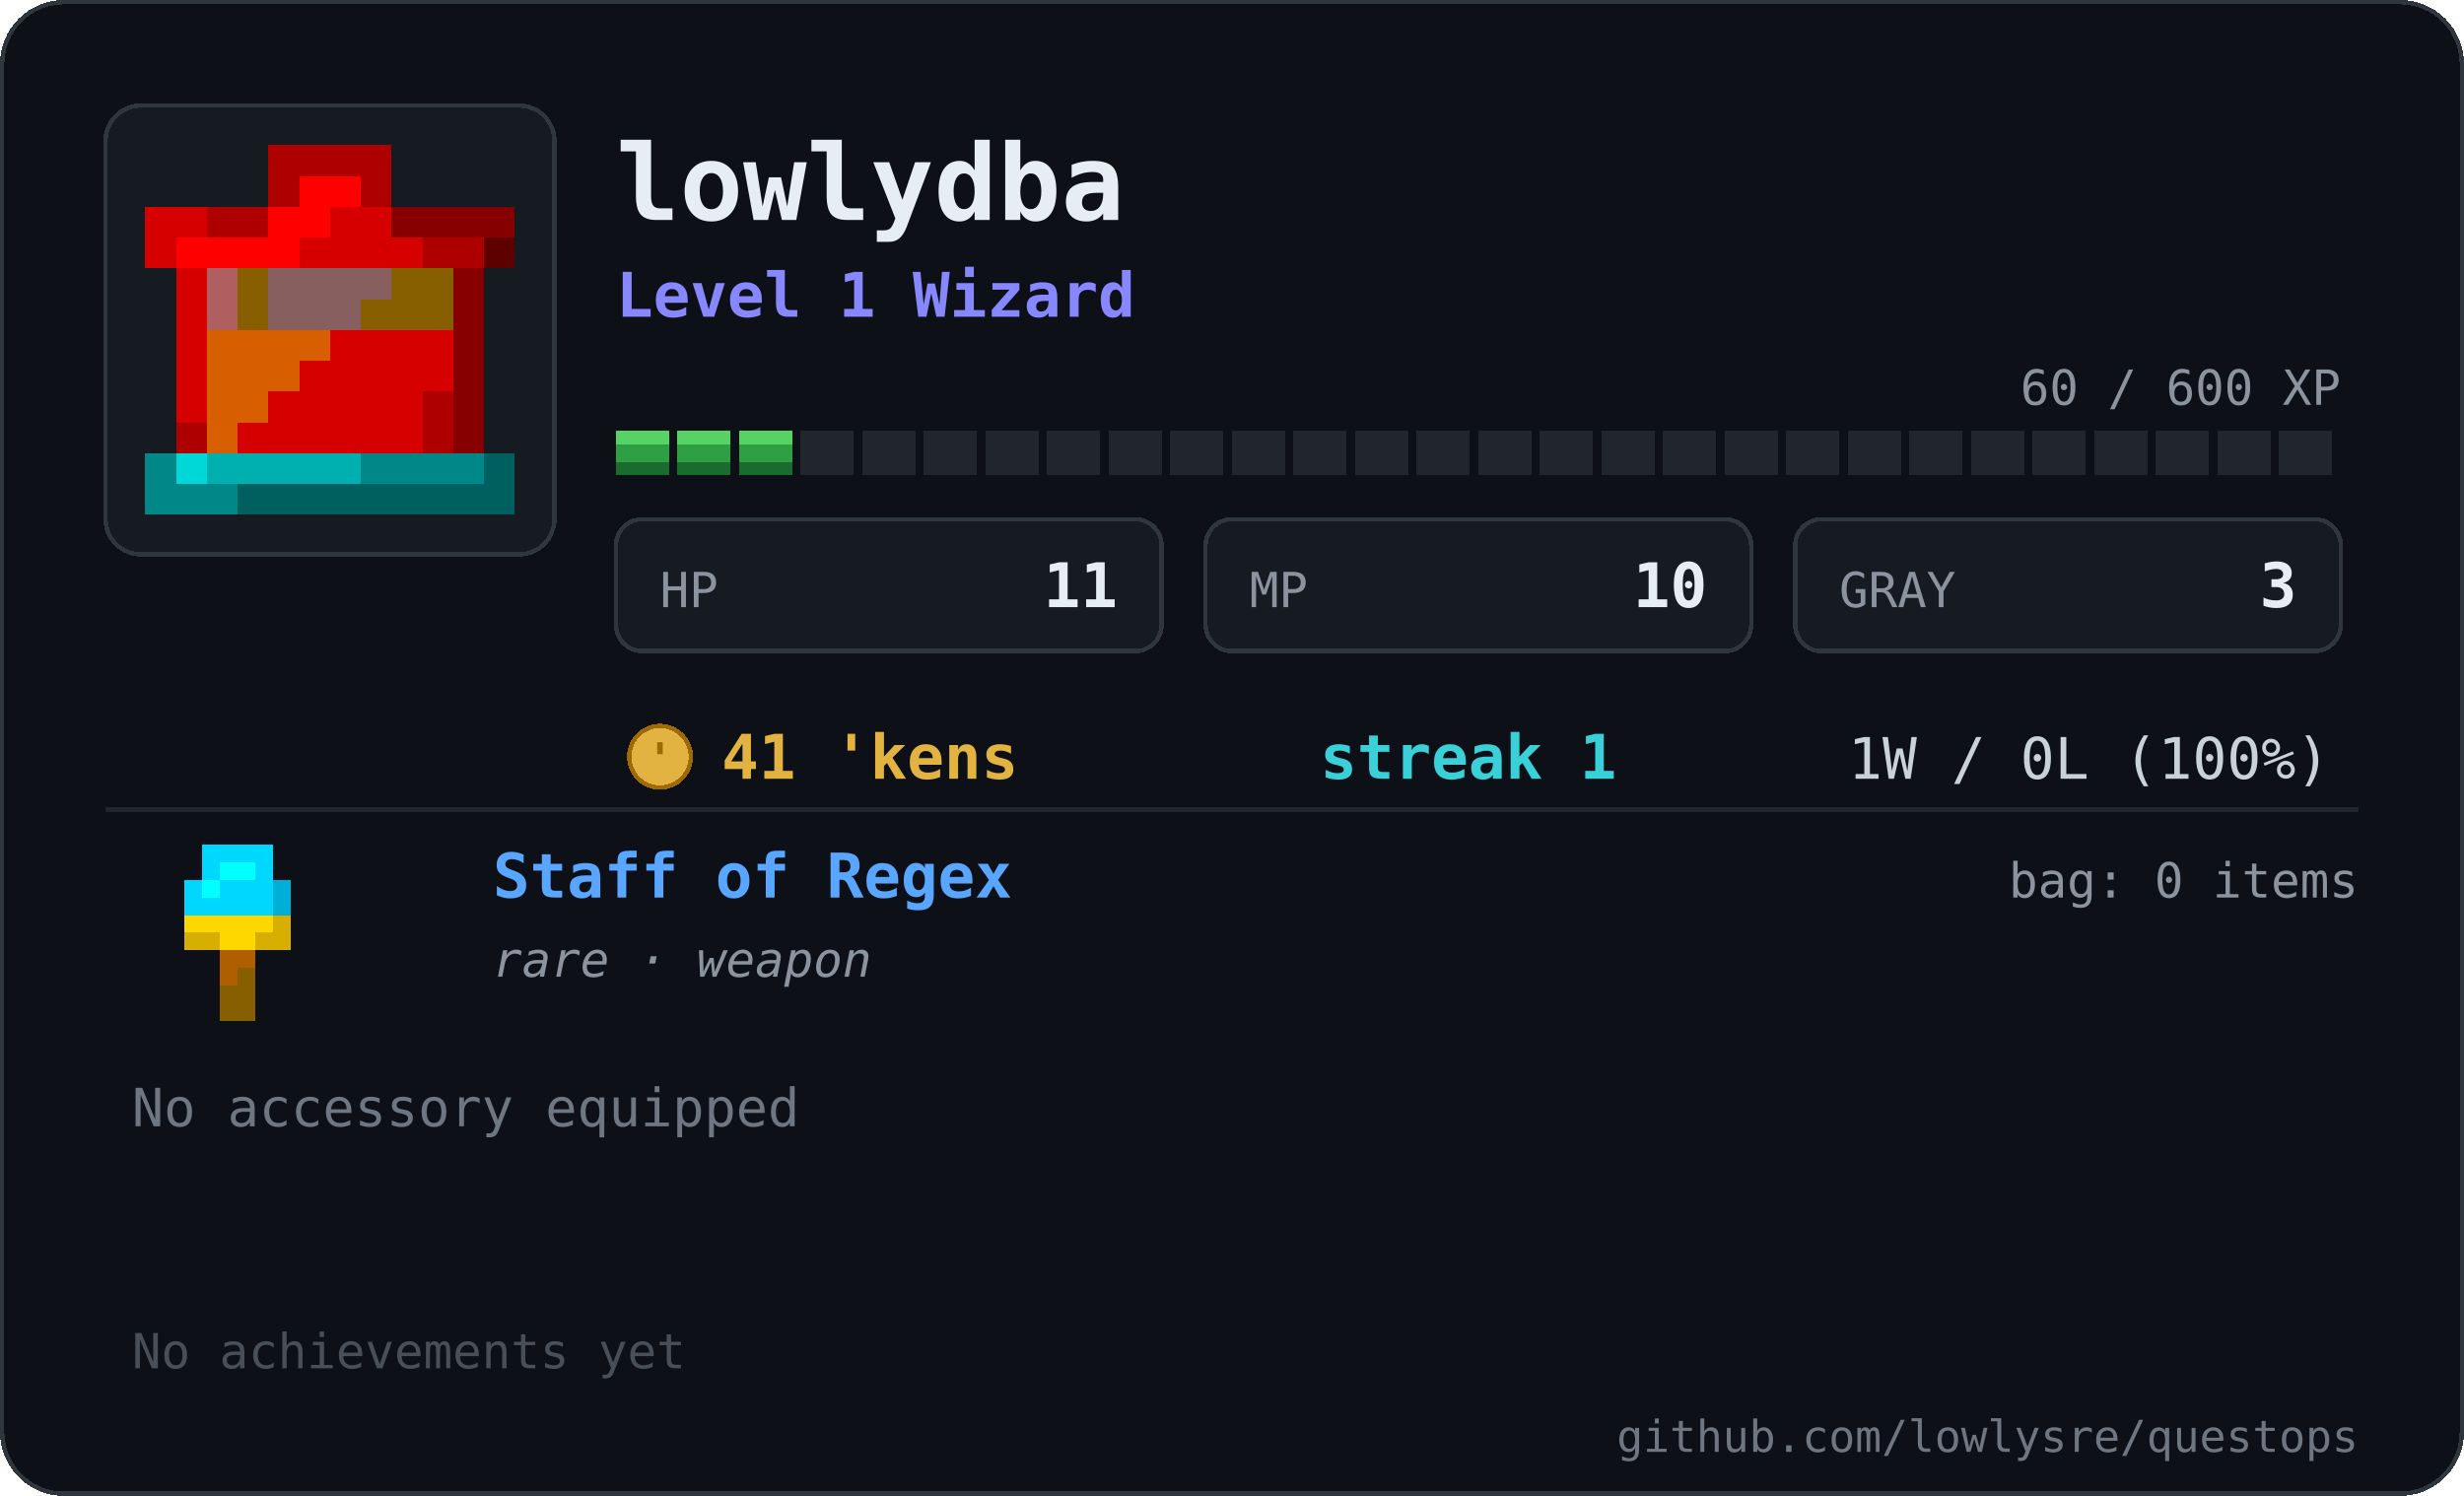
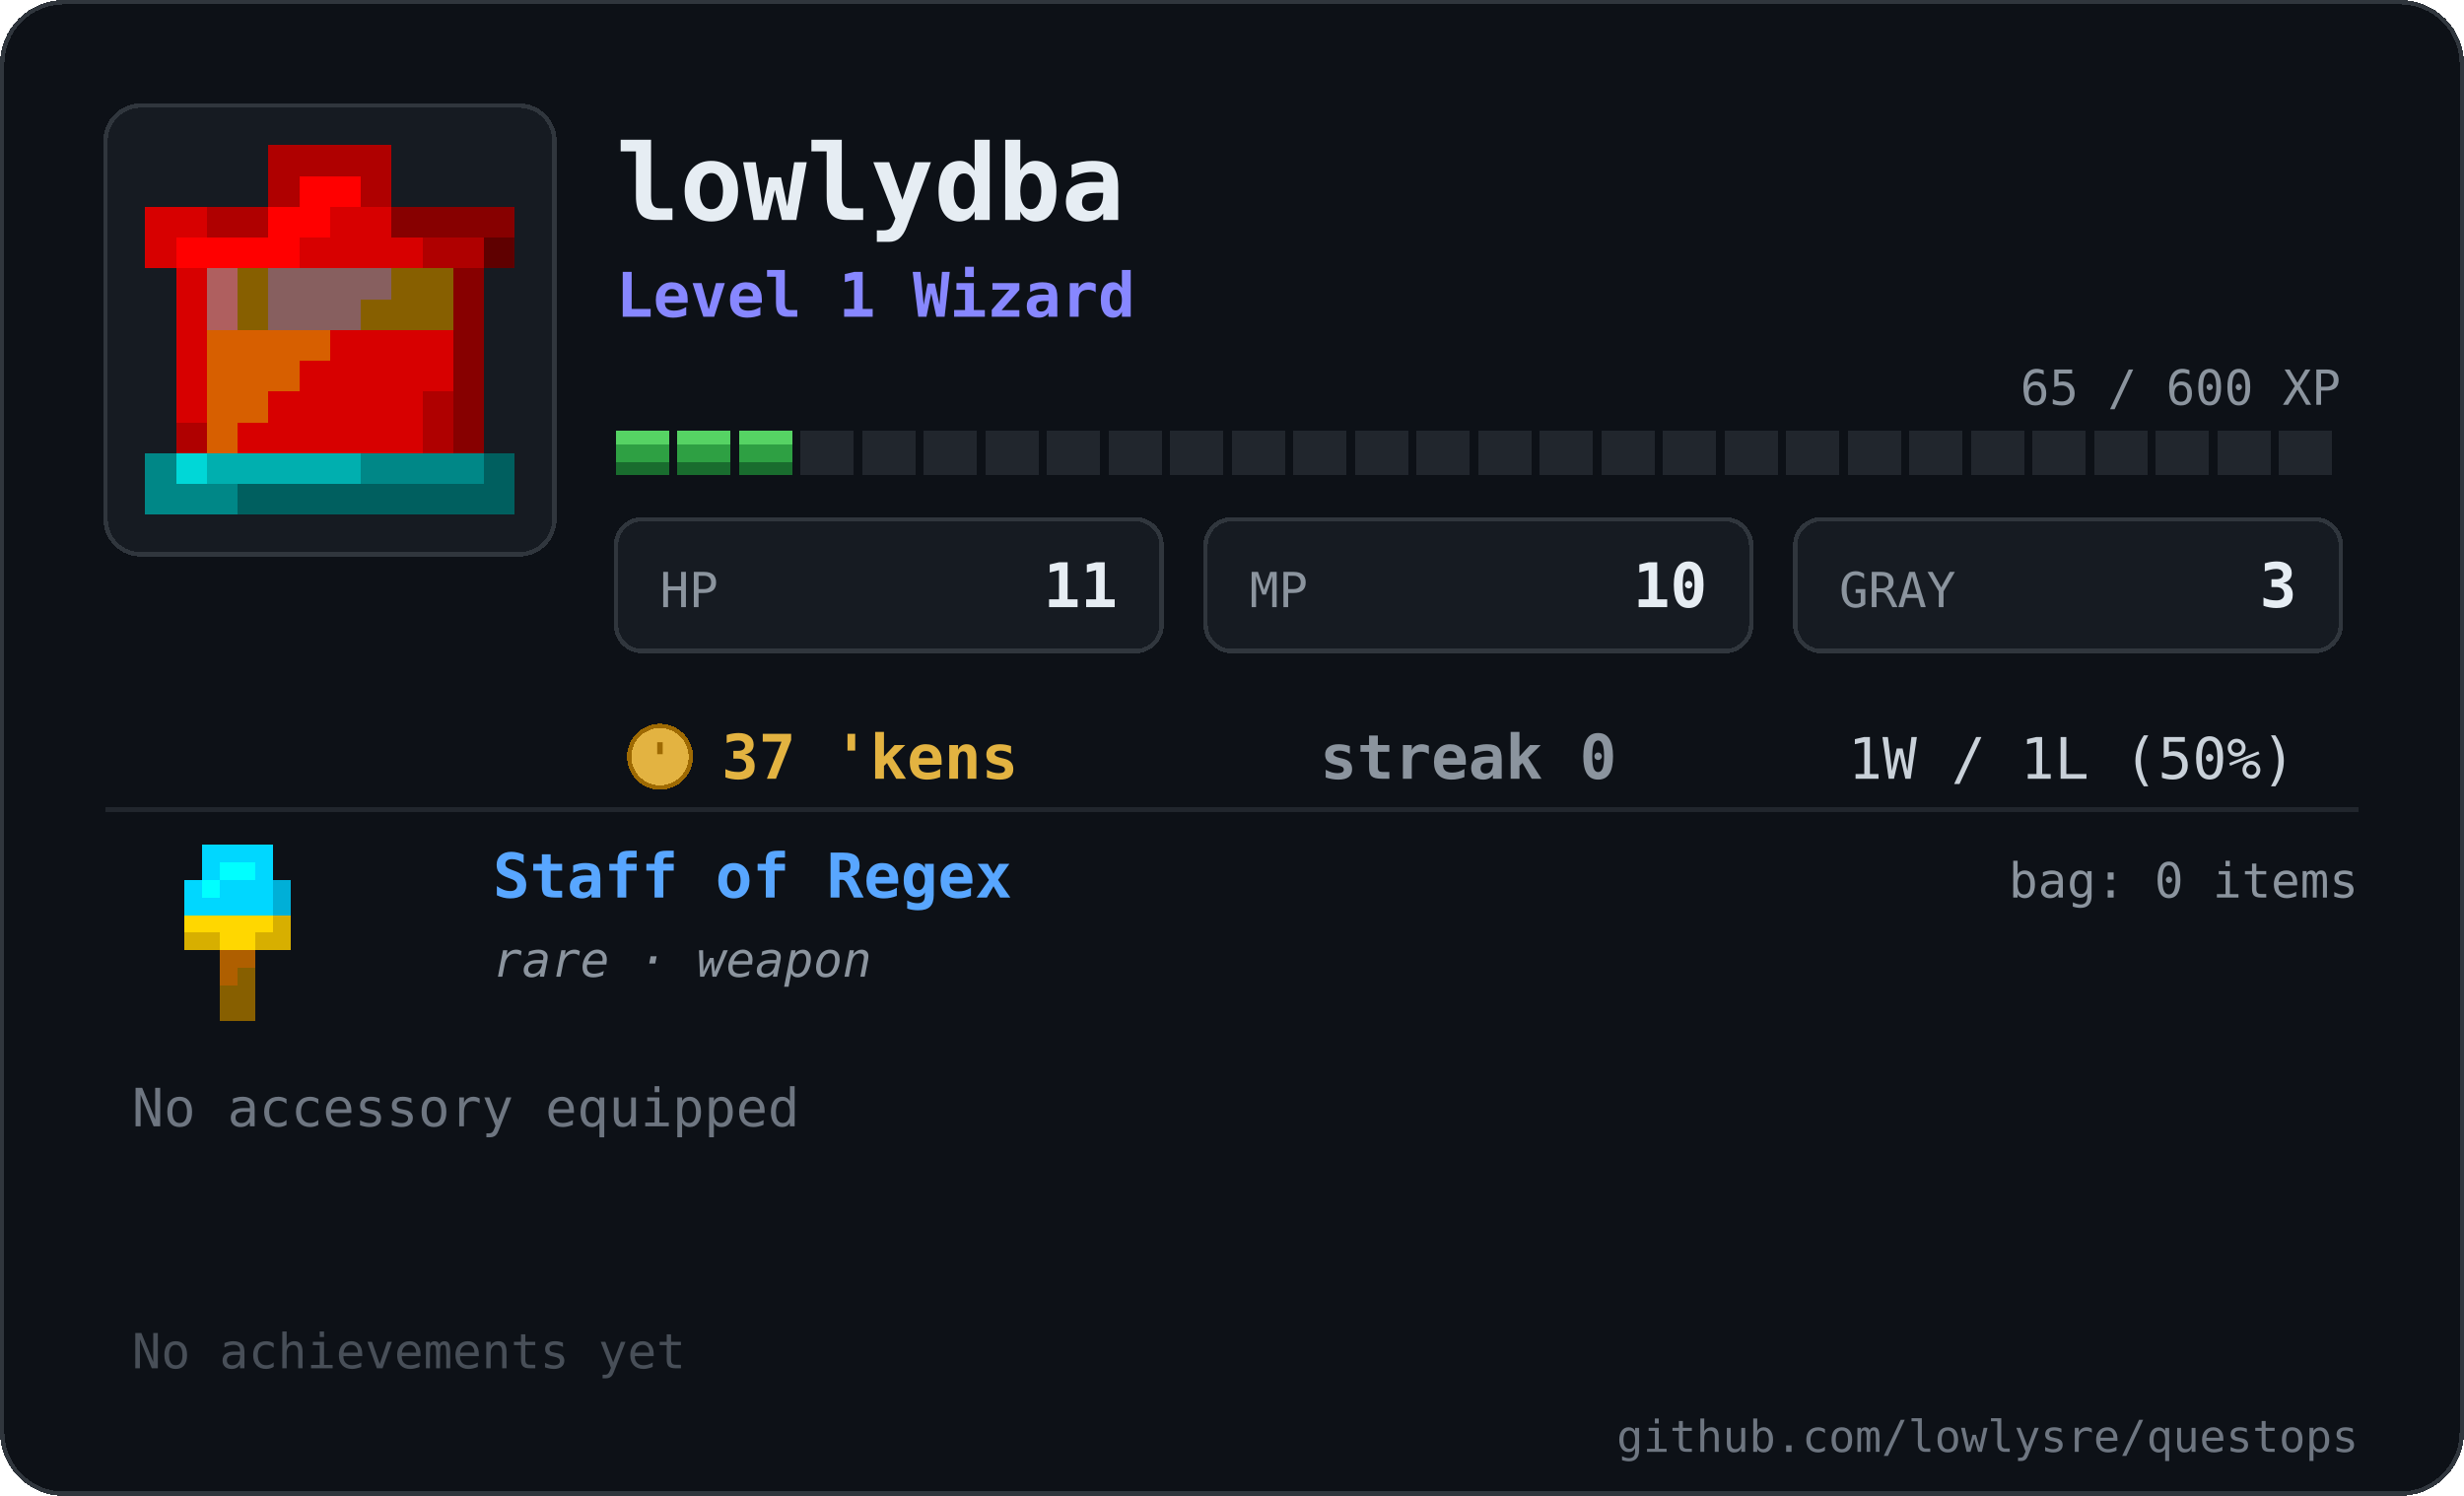
<svg xmlns="http://www.w3.org/2000/svg" width="560" height="340" viewBox="0 0 560 340" shape-rendering="crispEdges" role="img" aria-label="lowlydba, level 1 Wizard">
  <rect x="0.5" y="0.5" width="559" height="339" rx="14" fill="#0d1117" stroke="#30363d" />
  <rect x="24" y="24" width="102" height="102" rx="8" fill="#161b22" stroke="#30363d" />
  <rect x="61" y="33" width="28" height="7" fill="#af0000" />
  <rect x="61" y="40" width="7" height="7" fill="#af0000" />
  <rect x="68" y="40" width="14" height="7" fill="#ff0000" />
  <rect x="82" y="40" width="7" height="7" fill="#af0000" />
  <rect x="33" y="47" width="14" height="7" fill="#d70000" />
  <rect x="47" y="47" width="14" height="7" fill="#af0000" />
  <rect x="61" y="47" width="14" height="7" fill="#ff0000" />
  <rect x="75" y="47" width="14" height="7" fill="#d70000" />
  <rect x="89" y="47" width="28" height="7" fill="#870000" />
  <rect x="33" y="54" width="7" height="7" fill="#d70000" />
  <rect x="40" y="54" width="28" height="7" fill="#ff0000" />
  <rect x="68" y="54" width="28" height="7" fill="#d70000" />
  <rect x="96" y="54" width="14" height="7" fill="#af0000" />
  <rect x="110" y="54" width="7" height="7" fill="#5f0000" />
  <rect x="40" y="61" width="7" height="7" fill="#d70000" />
  <rect x="47" y="61" width="7" height="7" fill="#af5f5f" />
  <rect x="54" y="61" width="7" height="7" fill="#875f00" />
  <rect x="61" y="61" width="28" height="7" fill="#875f5f" />
  <rect x="89" y="61" width="14" height="7" fill="#875f00" />
  <rect x="103" y="61" width="7" height="7" fill="#870000" />
  <rect x="40" y="68" width="7" height="7" fill="#d70000" />
  <rect x="47" y="68" width="7" height="7" fill="#af5f5f" />
  <rect x="54" y="68" width="7" height="7" fill="#875f00" />
  <rect x="61" y="68" width="21" height="7" fill="#875f5f" />
  <rect x="82" y="68" width="21" height="7" fill="#875f00" />
  <rect x="103" y="68" width="7" height="7" fill="#870000" />
  <rect x="40" y="75" width="7" height="7" fill="#d70000" />
  <rect x="47" y="75" width="28" height="7" fill="#d75f00" />
  <rect x="75" y="75" width="28" height="7" fill="#d70000" />
  <rect x="103" y="75" width="7" height="7" fill="#870000" />
  <rect x="40" y="82" width="7" height="7" fill="#d70000" />
  <rect x="47" y="82" width="21" height="7" fill="#d75f00" />
  <rect x="68" y="82" width="35" height="7" fill="#d70000" />
  <rect x="103" y="82" width="7" height="7" fill="#870000" />
  <rect x="40" y="89" width="7" height="7" fill="#d70000" />
  <rect x="47" y="89" width="14" height="7" fill="#d75f00" />
  <rect x="61" y="89" width="35" height="7" fill="#d70000" />
  <rect x="96" y="89" width="7" height="7" fill="#af0000" />
  <rect x="103" y="89" width="7" height="7" fill="#870000" />
  <rect x="40" y="96" width="7" height="7" fill="#af0000" />
  <rect x="47" y="96" width="7" height="7" fill="#d75f00" />
  <rect x="54" y="96" width="42" height="7" fill="#d70000" />
  <rect x="96" y="96" width="7" height="7" fill="#af0000" />
  <rect x="103" y="96" width="7" height="7" fill="#870000" />
  <rect x="33" y="103" width="7" height="7" fill="#008787" />
  <rect x="40" y="103" width="7" height="7" fill="#00d7d7" />
  <rect x="47" y="103" width="35" height="7" fill="#00afaf" />
  <rect x="82" y="103" width="28" height="7" fill="#008787" />
  <rect x="110" y="103" width="7" height="7" fill="#005f5f" />
  <rect x="33" y="110" width="21" height="7" fill="#008787" />
  <rect x="54" y="110" width="63" height="7" fill="#005f5f" />
  <text x="140" y="50" font-size="24" fill="#e6edf3" font-weight="bold" text-anchor="start" font-family="ui-monospace,SFMono-Regular,Menlo,Consolas,monospace">lowlydba</text>
  <text x="140" y="72" font-size="14" fill="#8787ff" font-weight="bold" text-anchor="start" font-family="ui-monospace,SFMono-Regular,Menlo,Consolas,monospace">Level 1 Wizard</text>
  <rect x="140" y="98" width="12" height="10" fill="#196c2e" />
  <rect x="140" y="98" width="12" height="7" fill="#2ea043" />
  <rect x="140" y="98" width="12" height="3" fill="#56d364" />
  <rect x="154" y="98" width="12" height="10" fill="#196c2e" />
  <rect x="154" y="98" width="12" height="7" fill="#2ea043" />
  <rect x="154" y="98" width="12" height="3" fill="#56d364" />
  <rect x="168" y="98" width="12" height="10" fill="#196c2e" />
  <rect x="168" y="98" width="12" height="7" fill="#2ea043" />
  <rect x="168" y="98" width="12" height="3" fill="#56d364" />
  <rect x="182" y="98" width="12" height="10" fill="#21262d" />
  <rect x="196" y="98" width="12" height="10" fill="#21262d" />
  <rect x="210" y="98" width="12" height="10" fill="#21262d" />
  <rect x="224" y="98" width="12" height="10" fill="#21262d" />
  <rect x="238" y="98" width="12" height="10" fill="#21262d" />
  <rect x="252" y="98" width="12" height="10" fill="#21262d" />
  <rect x="266" y="98" width="12" height="10" fill="#21262d" />
  <rect x="280" y="98" width="12" height="10" fill="#21262d" />
  <rect x="294" y="98" width="12" height="10" fill="#21262d" />
  <rect x="308" y="98" width="12" height="10" fill="#21262d" />
  <rect x="322" y="98" width="12" height="10" fill="#21262d" />
  <rect x="336" y="98" width="12" height="10" fill="#21262d" />
  <rect x="350" y="98" width="12" height="10" fill="#21262d" />
  <rect x="364" y="98" width="12" height="10" fill="#21262d" />
  <rect x="378" y="98" width="12" height="10" fill="#21262d" />
  <rect x="392" y="98" width="12" height="10" fill="#21262d" />
  <rect x="406" y="98" width="12" height="10" fill="#21262d" />
  <rect x="420" y="98" width="12" height="10" fill="#21262d" />
  <rect x="434" y="98" width="12" height="10" fill="#21262d" />
  <rect x="448" y="98" width="12" height="10" fill="#21262d" />
  <rect x="462" y="98" width="12" height="10" fill="#21262d" />
  <rect x="476" y="98" width="12" height="10" fill="#21262d" />
  <rect x="490" y="98" width="12" height="10" fill="#21262d" />
  <rect x="504" y="98" width="12" height="10" fill="#21262d" />
  <rect x="518" y="98" width="12" height="10" fill="#21262d" />
-   <text x="532" y="92" font-size="11" fill="#8b949e" font-weight="normal" text-anchor="end" font-family="ui-monospace,SFMono-Regular,Menlo,Consolas,monospace">60 / 600 XP</text>
+   <text x="532" y="92" font-size="11" fill="#8b949e" font-weight="normal" text-anchor="end" font-family="ui-monospace,SFMono-Regular,Menlo,Consolas,monospace">65 / 600 XP</text>
  <rect x="140" y="118" width="124" height="30" rx="6" fill="#161b22" stroke="#30363d" />
  <text x="150" y="138" font-size="11" fill="#8b949e" font-weight="normal" text-anchor="start" font-family="ui-monospace,SFMono-Regular,Menlo,Consolas,monospace">HP</text>
  <text x="254" y="138" font-size="14" fill="#e6edf3" font-weight="bold" text-anchor="end" font-family="ui-monospace,SFMono-Regular,Menlo,Consolas,monospace">11</text>
  <rect x="274" y="118" width="124" height="30" rx="6" fill="#161b22" stroke="#30363d" />
  <text x="284" y="138" font-size="11" fill="#8b949e" font-weight="normal" text-anchor="start" font-family="ui-monospace,SFMono-Regular,Menlo,Consolas,monospace">MP</text>
  <text x="388" y="138" font-size="14" fill="#e6edf3" font-weight="bold" text-anchor="end" font-family="ui-monospace,SFMono-Regular,Menlo,Consolas,monospace">10</text>
  <rect x="408" y="118" width="124" height="30" rx="6" fill="#161b22" stroke="#30363d" />
  <text x="418" y="138" font-size="11" fill="#8b949e" font-weight="normal" text-anchor="start" font-family="ui-monospace,SFMono-Regular,Menlo,Consolas,monospace">GRAY</text>
  <text x="522" y="138" font-size="14" fill="#e6edf3" font-weight="bold" text-anchor="end" font-family="ui-monospace,SFMono-Regular,Menlo,Consolas,monospace">3</text>
  <circle cx="150" cy="172" r="7" fill="#e3b341" stroke="#9e6a03" />
  <text x="150" y="176" font-size="10" fill="#9e6a03" font-weight="bold" text-anchor="middle" font-family="ui-monospace,SFMono-Regular,Menlo,Consolas,monospace">'</text>
-   <text x="164" y="177" font-size="14" fill="#e3b341" font-weight="bold" text-anchor="start" font-family="ui-monospace,SFMono-Regular,Menlo,Consolas,monospace">41 'kens</text>
-   <text x="300" y="177" font-size="14" fill="#39d0d8" font-weight="bold" text-anchor="start" font-family="ui-monospace,SFMono-Regular,Menlo,Consolas,monospace">streak 1</text>
-   <text x="420" y="177" font-size="13" fill="#c9d1d9" font-weight="normal" text-anchor="start" font-family="ui-monospace,SFMono-Regular,Menlo,Consolas,monospace">1W / 0L  (100%)</text>
+   <text x="164" y="177" font-size="14" fill="#e3b341" font-weight="bold" text-anchor="start" font-family="ui-monospace,SFMono-Regular,Menlo,Consolas,monospace">37 'kens</text>
+   <text x="300" y="177" font-size="14" fill="#8b949e" font-weight="bold" text-anchor="start" font-family="ui-monospace,SFMono-Regular,Menlo,Consolas,monospace">streak 0</text>
+   <text x="420" y="177" font-size="13" fill="#c9d1d9" font-weight="normal" text-anchor="start" font-family="ui-monospace,SFMono-Regular,Menlo,Consolas,monospace">1W / 1L  (50%)</text>
  <line x1="24" y1="184" x2="536" y2="184" stroke="#21262d" />
  <rect x="46" y="192" width="16" height="4" fill="#00d7ff" />
  <rect x="46" y="196" width="4" height="4" fill="#00d7ff" />
  <rect x="50" y="196" width="8" height="4" fill="#00ffff" />
  <rect x="58" y="196" width="4" height="4" fill="#00d7ff" />
  <rect x="42" y="200" width="4" height="4" fill="#00d7ff" />
  <rect x="46" y="200" width="4" height="4" fill="#00ffff" />
  <rect x="50" y="200" width="12" height="4" fill="#00d7ff" />
  <rect x="62" y="200" width="4" height="4" fill="#00afd7" />
  <rect x="42" y="204" width="20" height="4" fill="#00d7ff" />
  <rect x="62" y="204" width="4" height="4" fill="#00afd7" />
  <rect x="42" y="208" width="20" height="4" fill="#ffd700" />
  <rect x="62" y="208" width="4" height="4" fill="#d7af00" />
  <rect x="42" y="212" width="8" height="4" fill="#d7af00" />
  <rect x="50" y="212" width="8" height="4" fill="#ffd700" />
  <rect x="58" y="212" width="8" height="4" fill="#d7af00" />
  <rect x="50" y="216" width="8" height="4" fill="#af5f00" />
  <rect x="50" y="220" width="4" height="4" fill="#af5f00" />
  <rect x="54" y="220" width="4" height="4" fill="#875f00" />
  <rect x="50" y="224" width="8" height="4" fill="#875f00" />
  <rect x="50" y="228" width="8" height="4" fill="#875f00" />
  <text x="112" y="204" font-size="14" fill="#58a6ff" font-weight="bold" text-anchor="start" font-family="ui-monospace,SFMono-Regular,Menlo,Consolas,monospace">Staff of Regex</text>
  <text x="112" y="222" font-size="11" fill="#8b949e" font-weight="normal" text-anchor="start" font-style="italic" font-family="ui-monospace,SFMono-Regular,Menlo,Consolas,monospace">rare  ·  weapon</text>
  <text x="30" y="256" font-size="12" fill="#6e7681" font-weight="normal" text-anchor="start" font-family="ui-monospace,SFMono-Regular,Menlo,Consolas,monospace">No accessory equipped</text>
  <text x="536" y="204" font-size="11" fill="#8b949e" font-weight="normal" text-anchor="end" font-family="ui-monospace,SFMono-Regular,Menlo,Consolas,monospace">bag: 0 items</text>
  <text x="30" y="311" font-size="11" fill="#484f58" font-weight="normal" text-anchor="start" font-family="ui-monospace,SFMono-Regular,Menlo,Consolas,monospace">No achievements yet</text>
  <a href="https://github.com/lowlysre/questops">
    <text x="536" y="330" font-size="10" fill="#6e7681" font-weight="normal" text-anchor="end" font-family="ui-monospace,SFMono-Regular,Menlo,Consolas,monospace">github.com/lowlysre/questops</text>
  </a>
</svg>
